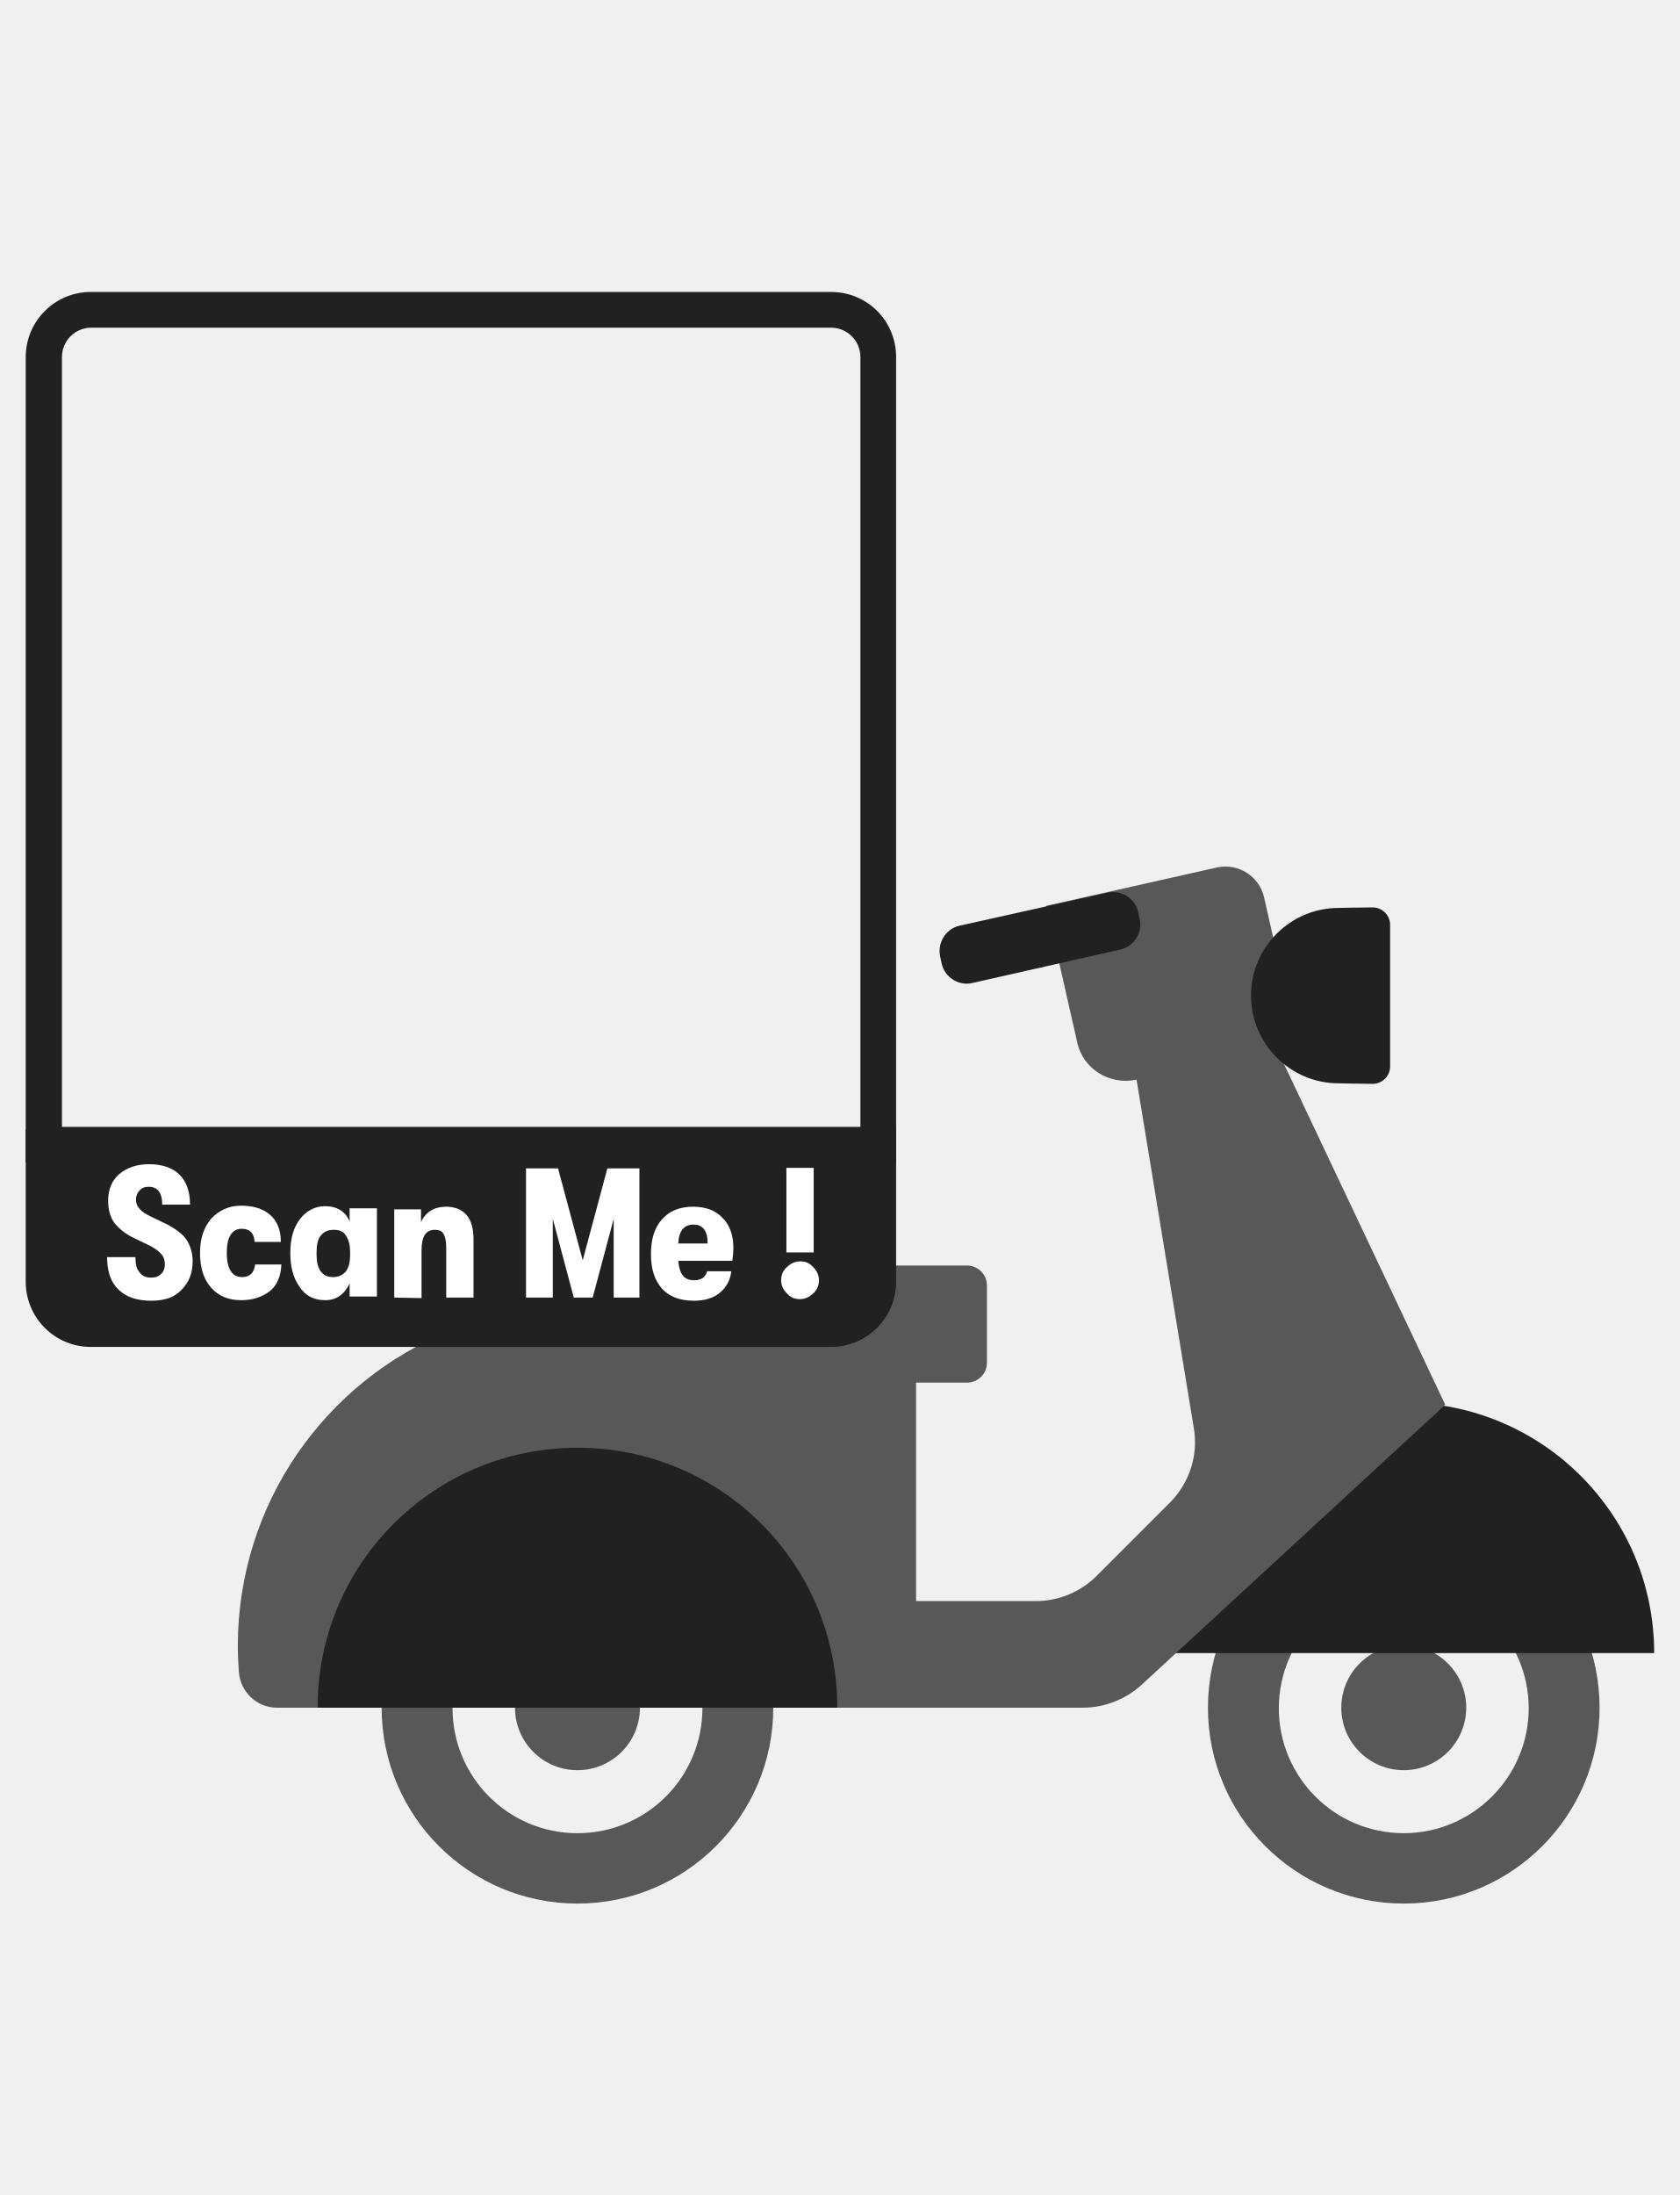
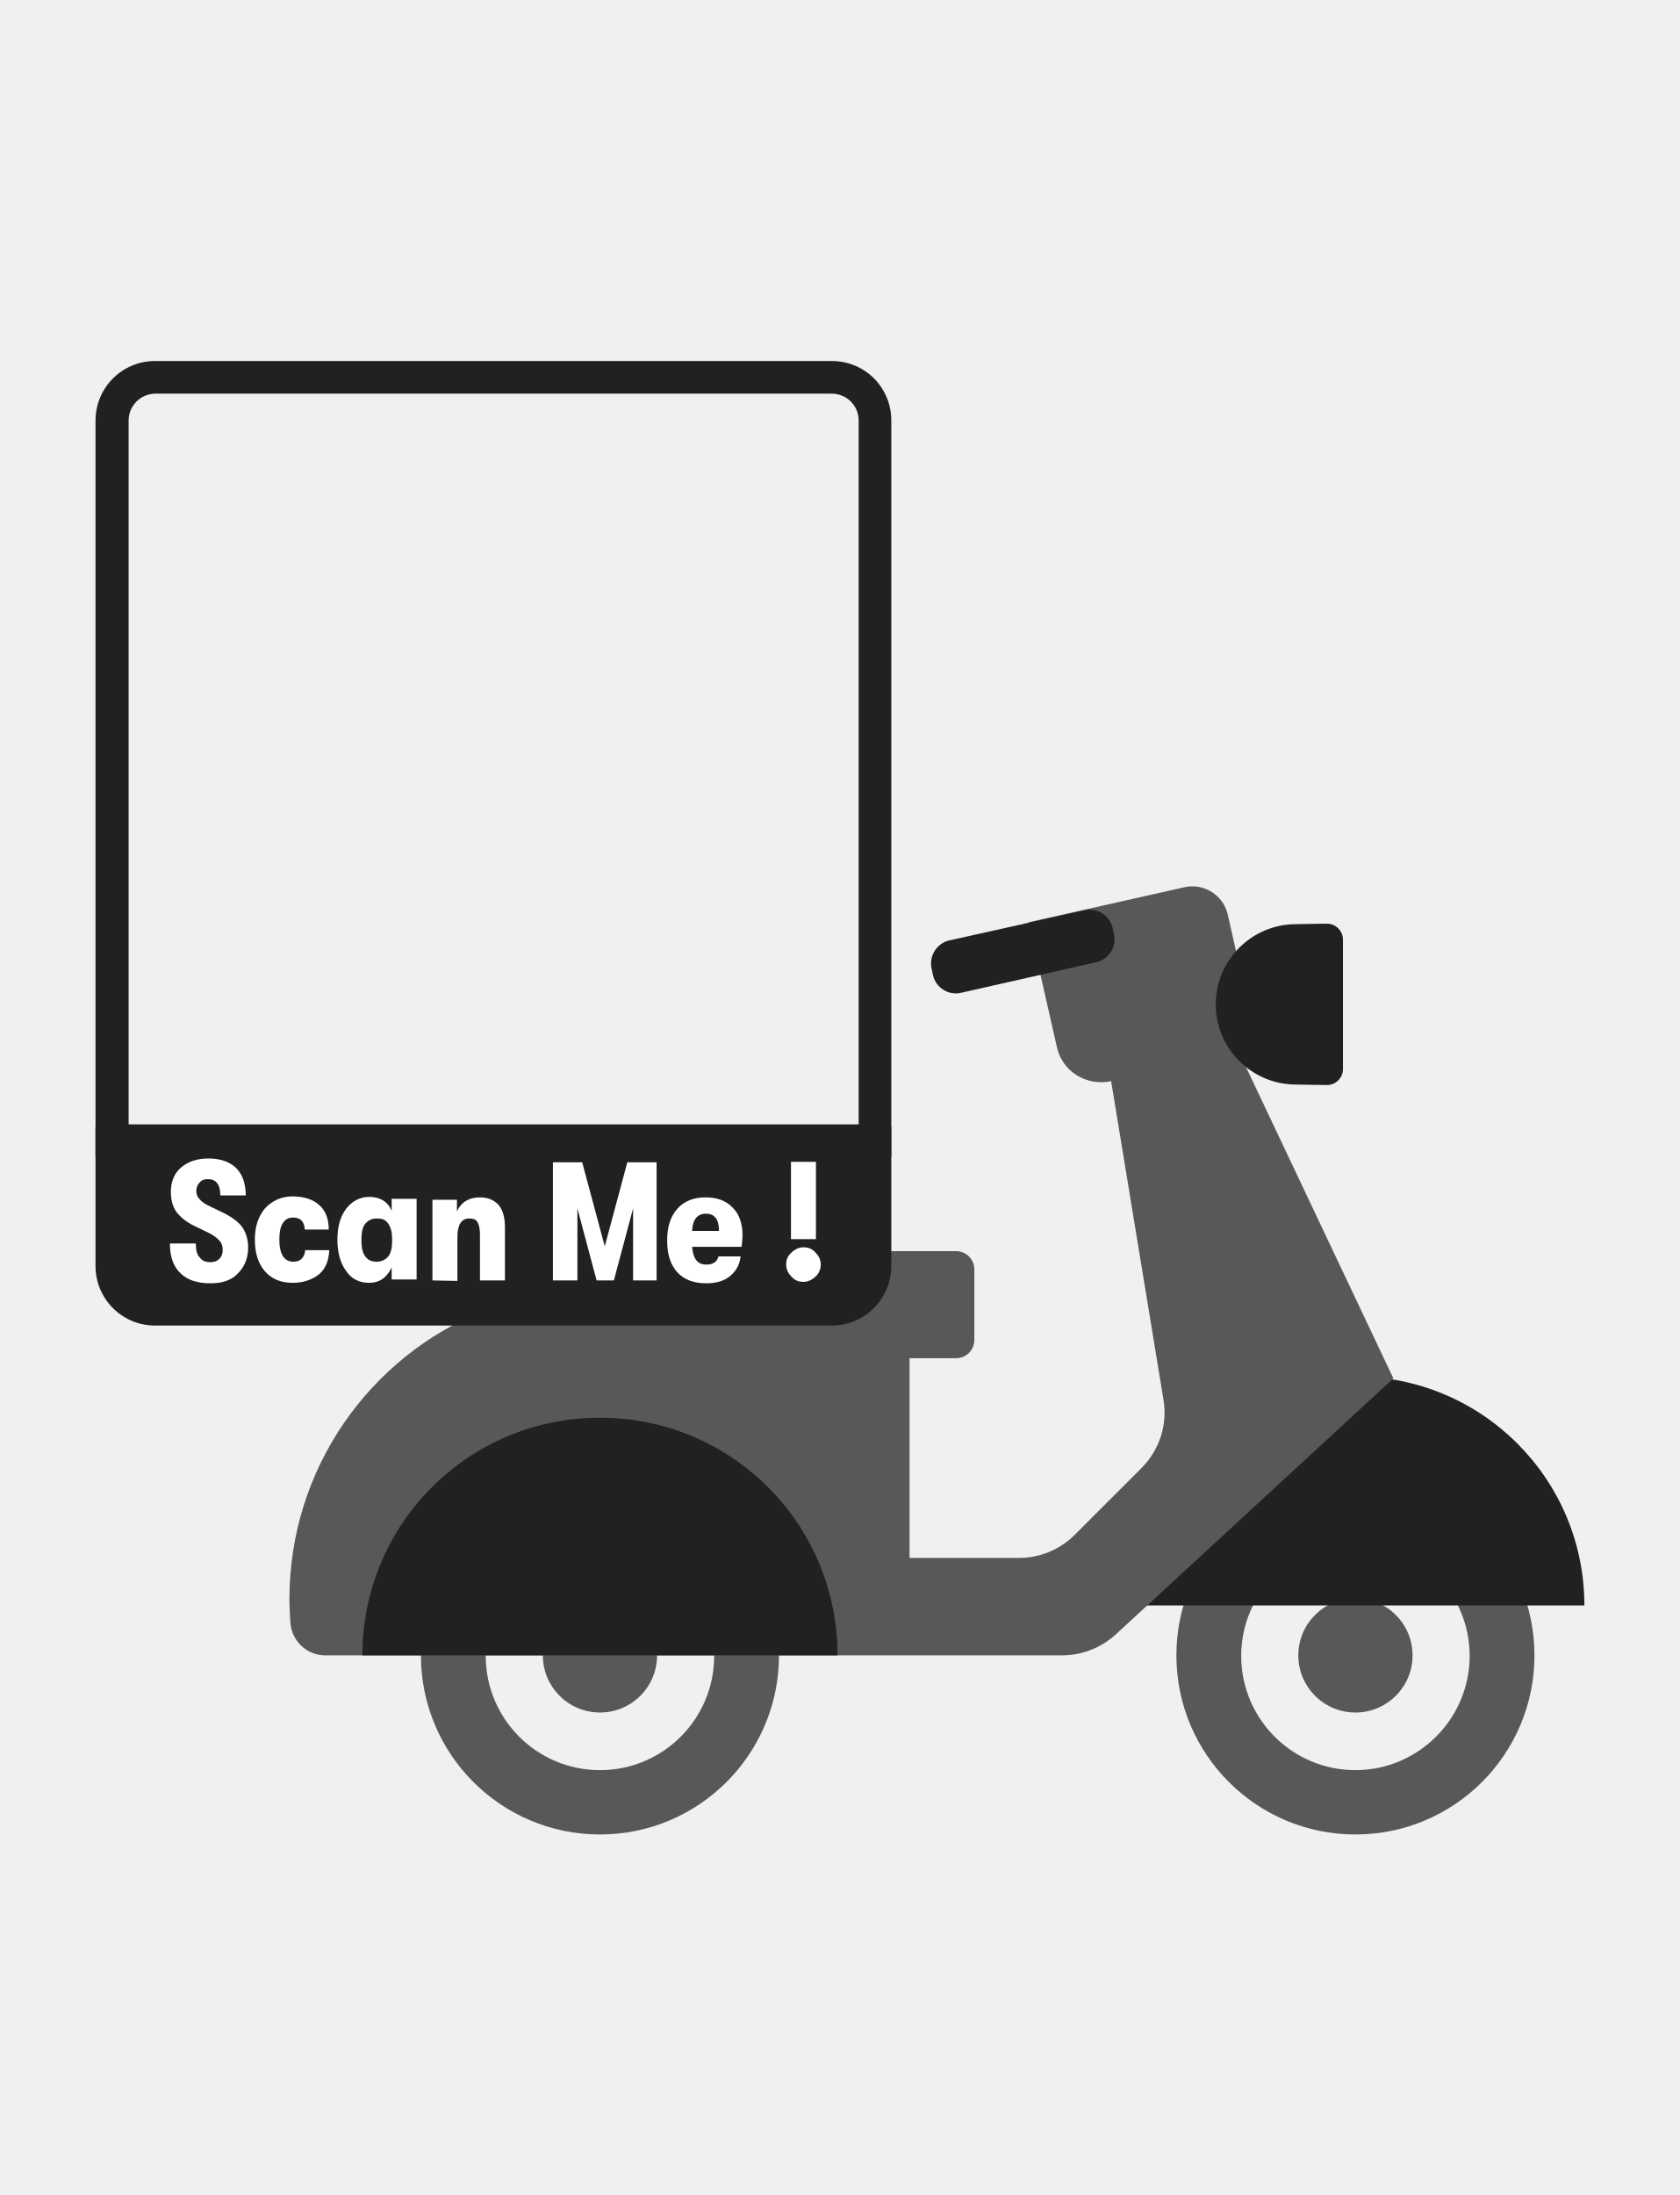
- <svg xmlns="http://www.w3.org/2000/svg" width="320" height="418" viewBox="0 0 320 418" fill="none">
+ <svg xmlns="http://www.w3.org/2000/svg" width="320" height="418" viewBox="-15 40 350 338" fill="none">
  <path d="M267.4 287.9C246.8 287.9 230.1 304.6 230.1 325.2C230.1 345.8 246.8 362.5 267.4 362.5C288 362.5 304.7 345.8 304.7 325.2C304.7 304.6 288 287.9 267.4 287.9ZM267.4 349.1C254.2 349.1 243.6 338.4 243.6 325.3C243.6 312.2 254.3 301.5 267.4 301.5C280.5 301.5 291.2 312.2 291.2 325.3C291.2 338.4 280.5 349.1 267.4 349.1Z" fill="#585858" />
  <path d="M267.4 337.1C273.972 337.1 279.3 331.772 279.3 325.2C279.3 318.628 273.972 313.3 267.4 313.3C260.828 313.3 255.5 318.628 255.5 325.2C255.5 331.772 260.828 337.1 267.4 337.1Z" fill="#585858" />
  <path d="M110 287.9C89.4 287.9 72.7 304.6 72.7 325.2C72.7 345.8 89.4 362.5 110 362.5C130.6 362.5 147.3 345.8 147.3 325.2C147.3 304.6 130.6 287.9 110 287.9ZM110 349.1C96.8 349.1 86.2 338.4 86.2 325.3C86.2 312.2 96.9 301.5 110 301.5C123.1 301.5 133.8 312.2 133.8 325.3C133.8 338.4 123.2 349.1 110 349.1Z" fill="#585858" />
  <path d="M110 337.1C116.572 337.1 121.9 331.772 121.9 325.2C121.9 318.628 116.572 313.3 110 313.3C103.428 313.3 98.1 318.628 98.1 325.2C98.1 331.772 103.428 337.1 110 337.1Z" fill="#585858" />
  <path d="M315.1 314.8C315.1 288.4 293.7 267.1 267.4 267.1C241.1 267.1 219.7 288.5 219.7 314.8H315.1Z" fill="#212121" />
  <path d="M275.3 267.5L243.2 199.7L247.1 198.8L240.8 170.9C239.9 166.9 235.9 164.3 231.8 165.2L199.3 172.5L205.2 198.5C206.3 203.6 211.4 206.7 216.5 205.6L227.4 271.9C228.3 277.1 226.6 282.4 222.8 286.2L208.9 300.1C205.8 303.2 201.6 304.9 197.3 304.9H174.5V263.3H184.2C186.3 263.3 188 261.6 188 259.5V244.8C188 242.7 186.3 241 184.2 241H89.6C87.5 241 85.8 242.7 85.8 244.8V253.4C62 263 45.3 286.3 45.3 313.5C45.3 315.1 45.4 316.8 45.5 318.4C45.8 322.2 48.9 325.2 52.8 325.2H206.3C210.4 325.2 214.4 323.6 217.4 320.9L275.1 267.7V267.6L275.3 267.5Z" fill="#585858" />
  <path d="M182.7 176.3L211 170C213.6 169.4 216.2 171.1 216.8 173.6L217.1 175C217.7 177.6 216 180.2 213.5 180.8L185.2 187.2C182.6 187.8 180 186.1 179.4 183.6L179.1 182.2C178.5 179.5 180.2 176.9 182.7 176.3Z" fill="#212121" />
  <path d="M264.8 176.1C264.8 174.3 263.3 172.8 261.5 172.8C258.9 172.8 255.6 172.9 255 172.9C245.8 172.9 238.3 180.4 238.3 189.6C238.3 198.8 245.8 206.3 255 206.3C255.7 206.3 258.9 206.4 261.5 206.4C263.3 206.4 264.8 204.9 264.8 203.1V176.1Z" fill="#212121" />
  <path d="M159.5 325.2C159.5 297.8 137.4 275.7 110 275.7C82.6 275.7 60.5 297.8 60.5 325.2H159.5Z" fill="#212121" />
  <path d="M158.3 62.4C161.4 62.4 163.9 64.9 163.9 68V214.6H11.8V68C11.8 64.9 14.3 62.4 17.4 62.4H158.3ZM158.3 55.6H17.3C10.4 55.6 4.9 61.2 4.9 68V221.4H170.7V68C170.7 61.1 165.2 55.6 158.3 55.6Z" fill="#212121" />
  <path d="M158.3 256.5H17.3C10.4 256.5 4.9 250.9 4.9 244.1V215.1H170.7V244.1C170.7 250.9 165.2 256.5 158.3 256.5Z" fill="#212121" />
  <path d="M28.8 247.7C26.1 247.7 24 247 22.6 245.6C21.1 244.2 20.4 242.1 20.4 239.4H25.8C25.8 240.7 26 241.7 26.6 242.3C27.1 243 27.8 243.3 28.8 243.3C29.6 243.3 30.2 243.1 30.7 242.6C31.2 242.1 31.4 241.5 31.4 240.7C31.4 240 31.2 239.3 30.7 238.8C30.3 238.3 29.6 237.8 28.7 237.3L25.6 235.8C23.9 235 22.7 234 21.8 232.9C21 231.8 20.6 230.4 20.6 228.6C20.6 226.6 21.3 224.8 22.7 223.6C24.1 222.4 26 221.7 28.4 221.7C30.9 221.7 32.9 222.4 34.2 223.7C35.5 225 36.2 226.9 36.2 229.4H30.9C30.9 227.1 30 226 28.3 226C27.6 226 27 226.2 26.6 226.7C26.2 227.1 25.9 227.7 25.9 228.4C25.9 229.1 26.1 229.7 26.6 230.2C27 230.7 27.7 231.2 28.8 231.7L32.1 233.3C33.7 234.2 34.9 235.1 35.6 236.2C36.3 237.3 36.7 238.7 36.7 240.2C36.7 242.4 36 244.2 34.6 245.6C33.2 247.1 31.3 247.7 28.8 247.7Z" fill="white" />
  <path d="M46 247.6C43.5 247.6 41.6 246.8 40.2 245.2C38.8 243.6 38.1 241.4 38.1 238.6C38.1 235.9 38.8 233.8 40.2 232.1C41.7 230.5 43.6 229.6 45.9 229.6C48.3 229.6 50.2 230.2 51.5 231.4C52.8 232.5 53.5 234.3 53.5 236.5H48.5C48.4 234.8 47.6 234 46 234C45.1 234 44.4 234.4 43.9 235.2C43.4 236 43.2 237.2 43.2 238.6C43.2 241.6 44.2 243.2 46.1 243.2C47.6 243.2 48.4 242.4 48.6 240.8H53.6C53.5 243 52.8 244.7 51.5 245.8C50.1 246.9 48.3 247.6 46 247.6Z" fill="white" />
  <path d="M61.9 247.6C59.9 247.6 58.2 246.8 57.1 245.1C55.9 243.5 55.3 241.3 55.3 238.6C55.3 235.9 55.9 233.8 57.1 232.2C58.3 230.6 60 229.7 61.9 229.7C64.2 229.7 65.8 230.7 66.6 232.6V230.1H71.8V246.9H66.6V244.4C65.6 246.5 64.1 247.6 61.9 247.6ZM63.5 243.2C64.5 243.2 65.3 242.8 65.9 242.1C66.5 241.3 66.7 240.2 66.7 238.7C66.7 237.2 66.5 236.2 65.9 235.3C65.3 234.4 64.6 234.2 63.5 234.2C62.4 234.2 61.7 234.6 61.1 235.3C60.5 236 60.3 237.2 60.3 238.7C60.3 240.2 60.5 241.3 61.1 242.1C61.7 242.9 62.4 243.2 63.5 243.2Z" fill="white" />
  <path d="M75.1 247.1V230.3H80.2V232.7C81.1 230.8 82.7 229.8 85 229.8C86.6 229.8 87.9 230.3 88.9 231.4C89.8 232.5 90.2 234 90.2 236.1V247.1H85V237.5C85 236.4 84.8 235.5 84.5 235C84.2 234.4 83.6 234.2 82.8 234.2C81.1 234.2 80.3 235.5 80.3 238.1V247.2L75.1 247.1Z" fill="white" />
  <path d="M100.2 247.1V222.5H106.3L111 240L115.7 222.5H121.8V247.1H116.9V232.1L112.9 247.1H109.3L105.3 232.1V247.1H100.2Z" fill="white" />
  <path d="M139.7 237.6C139.7 238.5 139.6 239.2 139.5 240.1H129.2C129.3 241.2 129.5 242.1 130 242.8C130.5 243.5 131.2 243.8 132.2 243.8C133.6 243.8 134.4 243.2 134.7 242.1H139.3C139.1 243.9 138.3 245.2 137.1 246.2C135.9 247.2 134.2 247.7 132.2 247.7C129.6 247.7 127.6 247 126.1 245.4C124.7 243.8 124 241.7 124 238.8C124 235.9 124.7 233.8 126.1 232.2C127.5 230.6 129.5 229.8 132 229.8C134.4 229.8 136.3 230.5 137.6 231.9C139 233.2 139.7 235.3 139.7 237.6ZM129.2 236.8H134.8C134.8 234.4 133.9 233.2 132.1 233.2C130.3 233.2 129.3 234.4 129.2 236.8Z" fill="white" />
  <path d="M154.9 246.3C154.2 247 153.3 247.4 152.4 247.4C151.4 247.4 150.6 247.1 149.9 246.3C149.2 245.6 148.8 244.8 148.8 243.8C148.8 242.8 149.1 242 149.9 241.3C150.6 240.6 151.5 240.2 152.4 240.2C153.4 240.2 154.2 240.5 154.9 241.3C155.6 242 156 242.8 156 243.8C156 244.8 155.6 245.7 154.9 246.3ZM149.8 238.5V222.4H155V238.5H149.8Z" fill="white" />
</svg>
